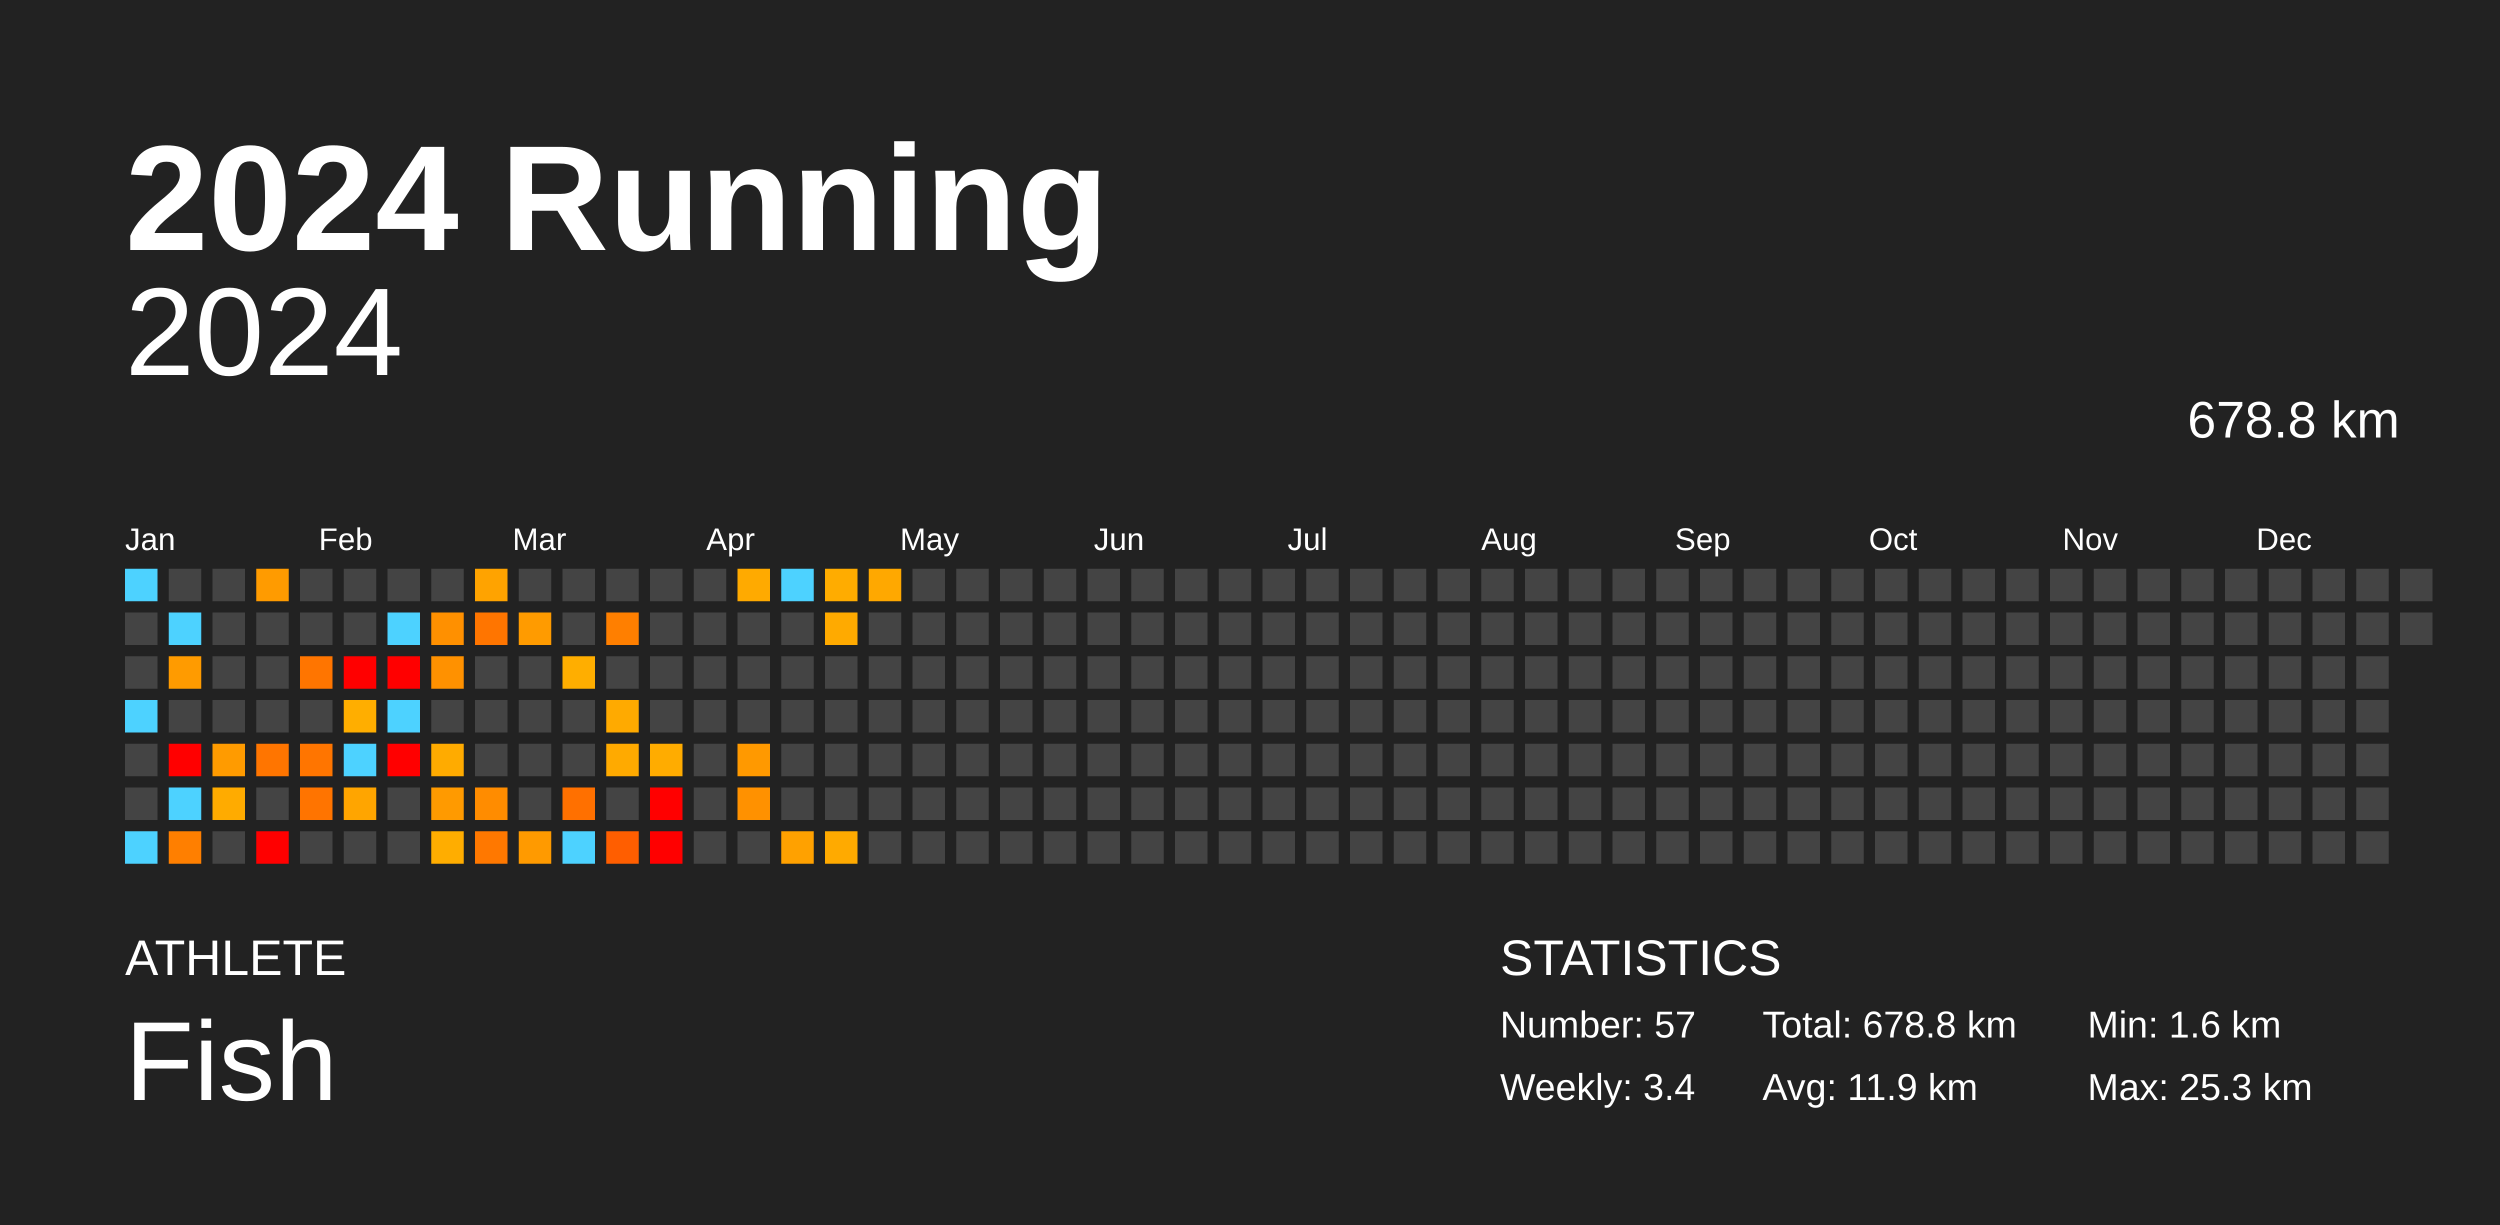
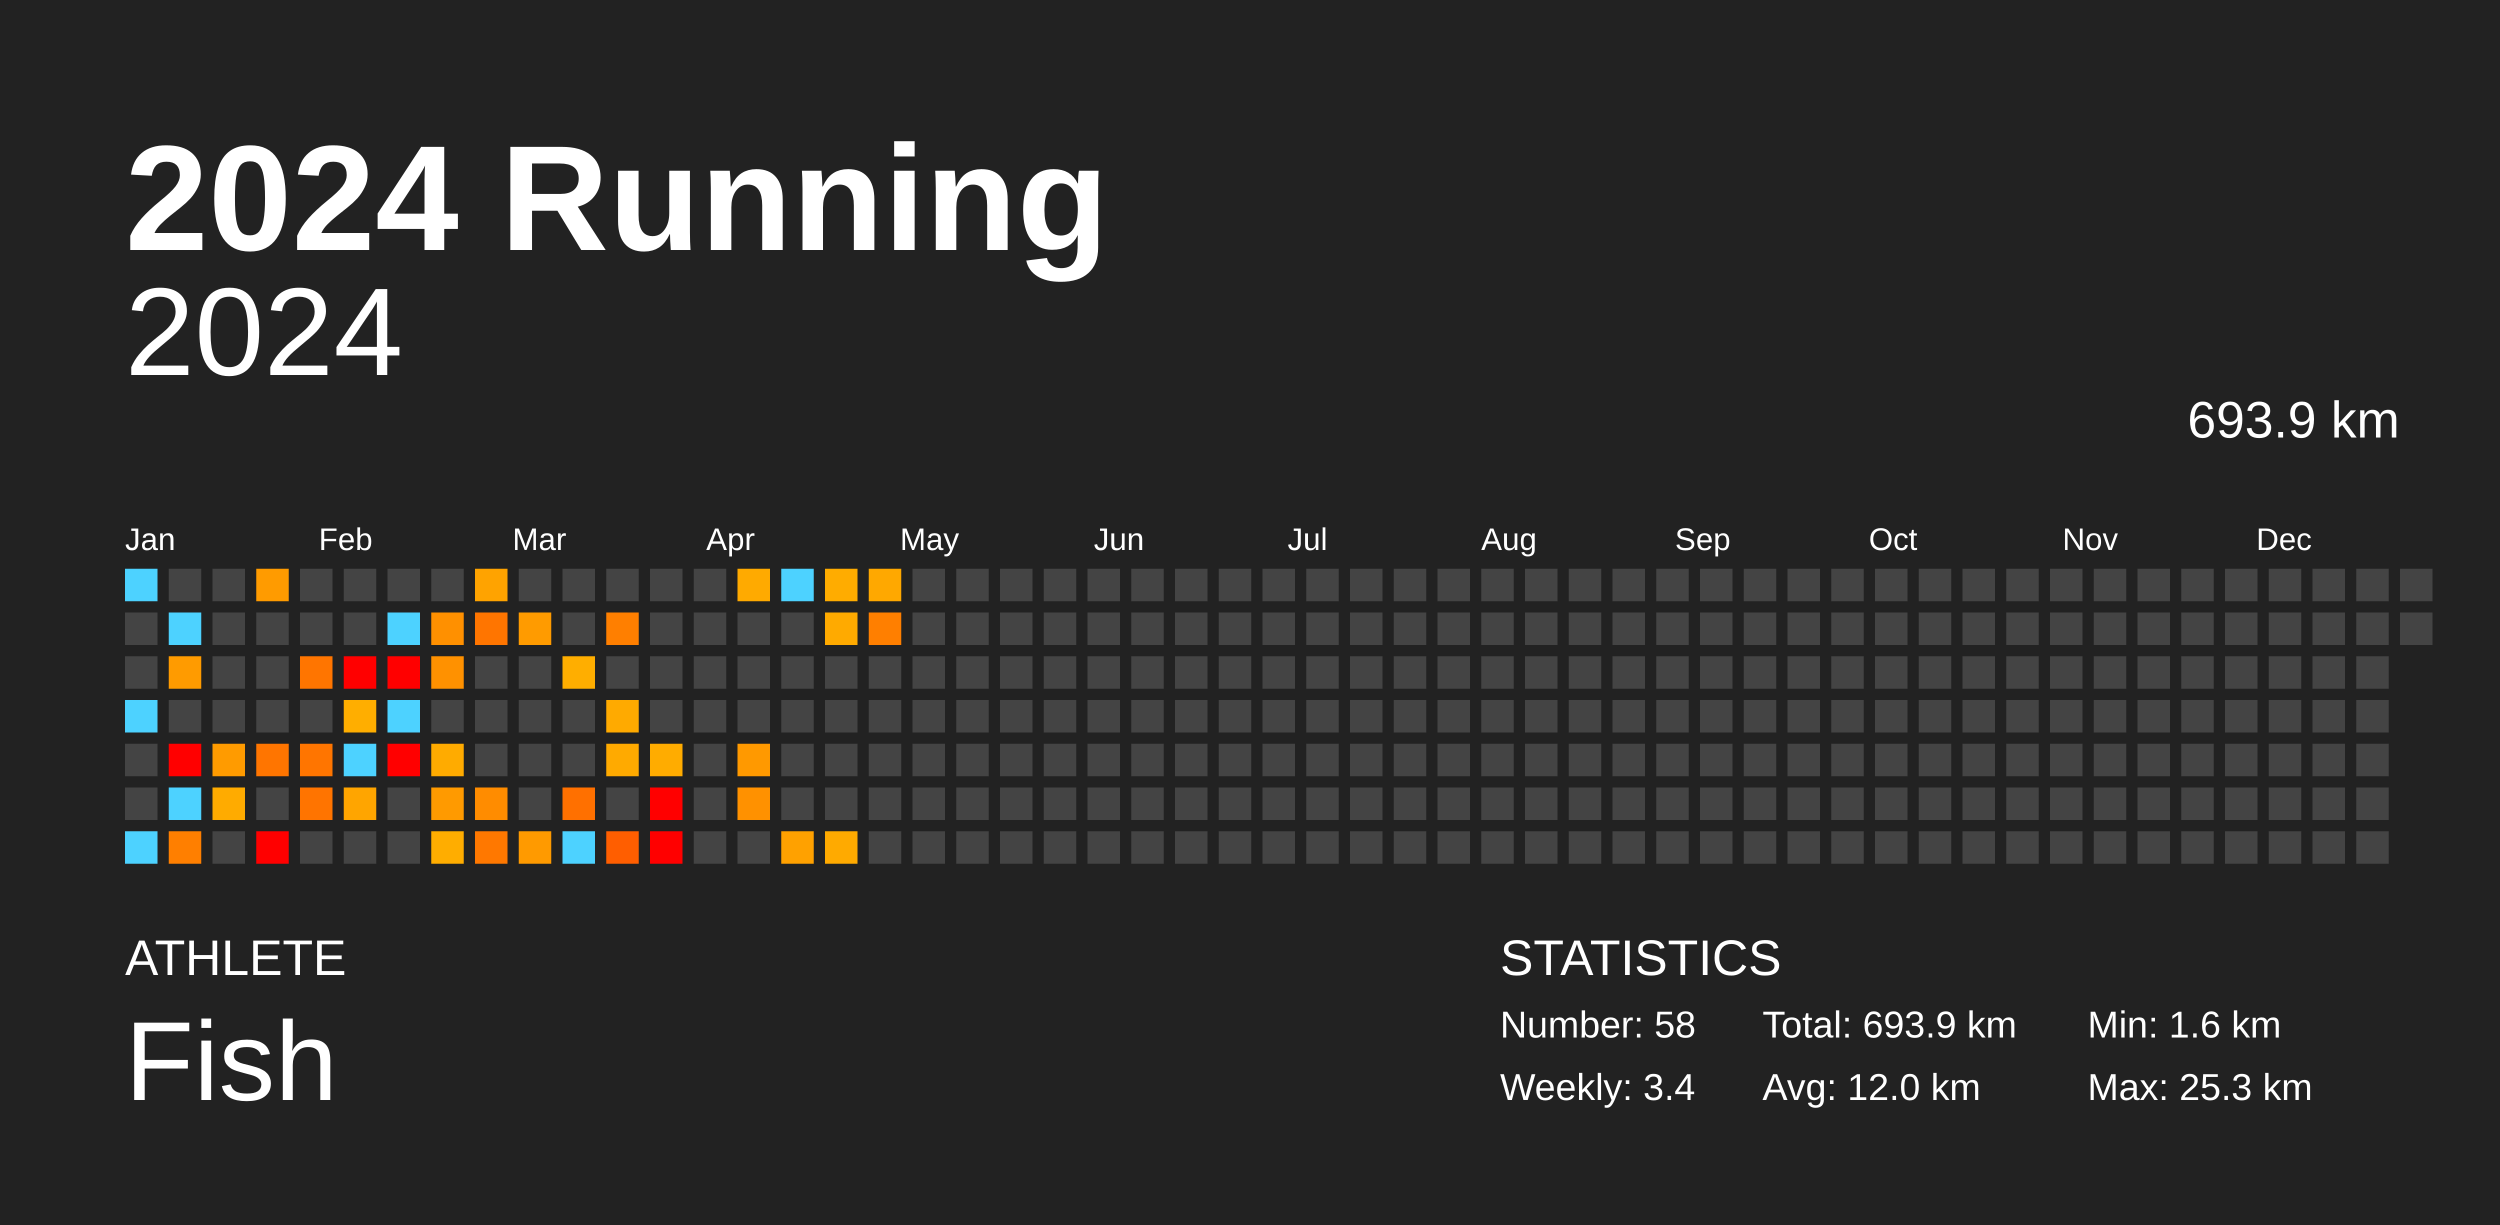
<svg xmlns="http://www.w3.org/2000/svg" baseProfile="full" height="98mm" version="1.1" viewBox="0,0,200,98" width="200mm">
  <defs />
  <rect fill="#222222" height="98" width="200" x="0" y="0" />
  <text fill="#FFFFFF" style="font-size:12px; font-family:Arial; font-weight:bold;" x="10" y="20">2024 Running</text>
  <text fill="#FFFFFF" style="font-size:4px; font-family:Arial" x="10" y="78">ATHLETE</text>
  <text fill="#FFFFFF" style="font-size:9px; font-family:Arial" x="10" y="88">Fish</text>
  <text fill="#FFFFFF" style="font-size:4px; font-family:Arial" x="120" y="78">STATISTICS</text>
-   <text fill="#FFFFFF" style="font-size:3px; font-family:Arial" x="120" y="83">Number: 57</text>
+   <text fill="#FFFFFF" style="font-size:3px; font-family:Arial" x="120" y="83">Number: 58</text>
  <text fill="#FFFFFF" style="font-size:3px; font-family:Arial" x="120" y="88">Weekly: 3.4</text>
-   <text fill="#FFFFFF" style="font-size:3px; font-family:Arial" x="141" y="83">Total: 678.8 km</text>
-   <text fill="#FFFFFF" style="font-size:3px; font-family:Arial" x="141" y="88">Avg: 11.9 km</text>
+   <text fill="#FFFFFF" style="font-size:3px; font-family:Arial" x="141" y="83">Total: 693.9 km</text>
+   <text fill="#FFFFFF" style="font-size:3px; font-family:Arial" x="141" y="88">Avg: 12.0 km</text>
  <text fill="#FFFFFF" style="font-size:3px; font-family:Arial" x="167" y="83">Min: 1.6 km</text>
  <text fill="#FFFFFF" style="font-size:3px; font-family:Arial" x="167" y="88">Max: 25.3 km</text>
  <text alignment-baseline="hanging" fill="#FFFFFF" style="font-size:10.0px; font-family:Arial;" x="10" y="30">2024</text>
-   <text alignment-baseline="hanging" fill="#FFFFFF" style="font-size:4.125px; font-family:Arial;" x="175" y="35">678.8 km</text>
+   <text alignment-baseline="hanging" fill="#FFFFFF" style="font-size:4.125px; font-family:Arial;" x="175" y="35">693.9 km</text>
  <text fill="#FFFFFF" style="font-size:2.5px; font-family:Arial" x="10.0" y="44">Jan</text>
  <text fill="#FFFFFF" style="font-size:2.5px; font-family:Arial" x="25.5" y="44">Feb</text>
  <text fill="#FFFFFF" style="font-size:2.5px; font-family:Arial" x="41.0" y="44">Mar</text>
  <text fill="#FFFFFF" style="font-size:2.5px; font-family:Arial" x="56.5" y="44">Apr</text>
  <text fill="#FFFFFF" style="font-size:2.5px; font-family:Arial" x="72.0" y="44">May</text>
  <text fill="#FFFFFF" style="font-size:2.5px; font-family:Arial" x="87.5" y="44">Jun</text>
  <text fill="#FFFFFF" style="font-size:2.5px; font-family:Arial" x="103.0" y="44">Jul</text>
  <text fill="#FFFFFF" style="font-size:2.5px; font-family:Arial" x="118.5" y="44">Aug</text>
  <text fill="#FFFFFF" style="font-size:2.5px; font-family:Arial" x="134.0" y="44">Sep</text>
  <text fill="#FFFFFF" style="font-size:2.5px; font-family:Arial" x="149.5" y="44">Oct</text>
  <text fill="#FFFFFF" style="font-size:2.5px; font-family:Arial" x="165.0" y="44">Nov</text>
  <text fill="#FFFFFF" style="font-size:2.5px; font-family:Arial" x="180.5" y="44">Dec</text>
  <rect fill="#4dd2ff" height="2.6" width="2.6" x="10.0" y="45.5" />
  <rect fill="#444444" height="2.6" width="2.6" x="10.0" y="49.0" />
  <rect fill="#444444" height="2.6" width="2.6" x="10.0" y="52.5" />
  <rect fill="#4dd2ff" height="2.6" width="2.6" x="10.0" y="56.0" />
  <rect fill="#444444" height="2.6" width="2.6" x="10.0" y="59.5" />
  <rect fill="#444444" height="2.6" width="2.6" x="10.0" y="63.0" />
  <rect fill="#4dd2ff" height="2.6" width="2.6" x="10.0" y="66.5" />
  <rect fill="#444444" height="2.6" width="2.6" x="13.5" y="45.5" />
  <rect fill="#4dd2ff" height="2.6" width="2.6" x="13.5" y="49.0" />
  <rect fill="#ff9b00" height="2.6" width="2.6" x="13.5" y="52.5" />
  <rect fill="#444444" height="2.6" width="2.6" x="13.5" y="56.0" />
  <rect fill="red" height="2.6" width="2.6" x="13.5" y="59.5" />
  <rect fill="#4dd2ff" height="2.6" width="2.6" x="13.5" y="63.0" />
  <rect fill="#ff7f00" height="2.6" width="2.6" x="13.5" y="66.5" />
  <rect fill="#444444" height="2.6" width="2.6" x="17.0" y="45.5" />
  <rect fill="#444444" height="2.6" width="2.6" x="17.0" y="49.0" />
  <rect fill="#444444" height="2.6" width="2.6" x="17.0" y="52.5" />
  <rect fill="#444444" height="2.6" width="2.6" x="17.0" y="56.0" />
  <rect fill="#ff9b00" height="2.6" width="2.6" x="17.0" y="59.5" />
  <rect fill="#ffab00" height="2.6" width="2.6" x="17.0" y="63.0" />
  <rect fill="#444444" height="2.6" width="2.6" x="17.0" y="66.5" />
  <rect fill="#ff9b00" height="2.6" width="2.6" x="20.5" y="45.5" />
  <rect fill="#444444" height="2.6" width="2.6" x="20.5" y="49.0" />
  <rect fill="#444444" height="2.6" width="2.6" x="20.5" y="52.5" />
  <rect fill="#444444" height="2.6" width="2.6" x="20.5" y="56.0" />
  <rect fill="#ff7500" height="2.6" width="2.6" x="20.5" y="59.5" />
  <rect fill="#444444" height="2.6" width="2.6" x="20.5" y="63.0" />
  <rect fill="red" height="2.6" width="2.6" x="20.5" y="66.5" />
  <rect fill="#444444" height="2.6" width="2.6" x="24.0" y="45.5" />
  <rect fill="#444444" height="2.6" width="2.6" x="24.0" y="49.0" />
  <rect fill="#ff7500" height="2.6" width="2.6" x="24.0" y="52.5" />
  <rect fill="#444444" height="2.6" width="2.6" x="24.0" y="56.0" />
  <rect fill="#ff7500" height="2.6" width="2.6" x="24.0" y="59.5" />
  <rect fill="#ff7400" height="2.6" width="2.6" x="24.0" y="63.0" />
  <rect fill="#444444" height="2.6" width="2.6" x="24.0" y="66.5" />
  <rect fill="#444444" height="2.6" width="2.6" x="27.5" y="45.5" />
  <rect fill="#444444" height="2.6" width="2.6" x="27.5" y="49.0" />
  <rect fill="red" height="2.6" width="2.6" x="27.5" y="52.5" />
  <rect fill="#ffae00" height="2.6" width="2.6" x="27.5" y="56.0" />
  <rect fill="#4dd2ff" height="2.6" width="2.6" x="27.5" y="59.5" />
  <rect fill="#ffa500" height="2.6" width="2.6" x="27.5" y="63.0" />
  <rect fill="#444444" height="2.6" width="2.6" x="27.5" y="66.5" />
  <rect fill="#444444" height="2.6" width="2.6" x="31.0" y="45.5" />
  <rect fill="#4dd2ff" height="2.6" width="2.6" x="31.0" y="49.0" />
  <rect fill="red" height="2.6" width="2.6" x="31.0" y="52.5" />
  <rect fill="#4dd2ff" height="2.6" width="2.6" x="31.0" y="56.0" />
  <rect fill="red" height="2.6" width="2.6" x="31.0" y="59.5" />
  <rect fill="#444444" height="2.6" width="2.6" x="31.0" y="63.0" />
  <rect fill="#444444" height="2.6" width="2.6" x="31.0" y="66.5" />
  <rect fill="#444444" height="2.6" width="2.6" x="34.5" y="45.5" />
  <rect fill="#ff9000" height="2.6" width="2.6" x="34.5" y="49.0" />
  <rect fill="#ff9100" height="2.6" width="2.6" x="34.5" y="52.5" />
  <rect fill="#444444" height="2.6" width="2.6" x="34.5" y="56.0" />
  <rect fill="#ffab00" height="2.6" width="2.6" x="34.5" y="59.5" />
  <rect fill="#ff9a00" height="2.6" width="2.6" x="34.5" y="63.0" />
  <rect fill="#ffad00" height="2.6" width="2.6" x="34.5" y="66.5" />
  <rect fill="#ffa300" height="2.6" width="2.6" x="38.0" y="45.5" />
  <rect fill="#ff7500" height="2.6" width="2.6" x="38.0" y="49.0" />
  <rect fill="#444444" height="2.6" width="2.6" x="38.0" y="52.5" />
  <rect fill="#444444" height="2.6" width="2.6" x="38.0" y="56.0" />
  <rect fill="#444444" height="2.6" width="2.6" x="38.0" y="59.5" />
  <rect fill="#ff8c00" height="2.6" width="2.6" x="38.0" y="63.0" />
  <rect fill="#ff7800" height="2.6" width="2.6" x="38.0" y="66.5" />
  <rect fill="#444444" height="2.6" width="2.6" x="41.5" y="45.5" />
  <rect fill="#ff9b00" height="2.6" width="2.6" x="41.5" y="49.0" />
  <rect fill="#444444" height="2.6" width="2.6" x="41.5" y="52.5" />
  <rect fill="#444444" height="2.6" width="2.6" x="41.5" y="56.0" />
  <rect fill="#444444" height="2.6" width="2.6" x="41.5" y="59.5" />
  <rect fill="#444444" height="2.6" width="2.6" x="41.5" y="63.0" />
  <rect fill="#ff9a00" height="2.6" width="2.6" x="41.5" y="66.5" />
  <rect fill="#444444" height="2.6" width="2.6" x="45.0" y="45.5" />
  <rect fill="#444444" height="2.6" width="2.6" x="45.0" y="49.0" />
  <rect fill="#ffae00" height="2.6" width="2.6" x="45.0" y="52.5" />
  <rect fill="#444444" height="2.6" width="2.6" x="45.0" y="56.0" />
  <rect fill="#444444" height="2.6" width="2.6" x="45.0" y="59.5" />
  <rect fill="#ff7000" height="2.6" width="2.6" x="45.0" y="63.0" />
  <rect fill="#4dd2ff" height="2.6" width="2.6" x="45.0" y="66.5" />
  <rect fill="#444444" height="2.6" width="2.6" x="48.5" y="45.5" />
  <rect fill="#ff7f00" height="2.6" width="2.6" x="48.5" y="49.0" />
  <rect fill="#444444" height="2.6" width="2.6" x="48.5" y="52.5" />
  <rect fill="#ffaa00" height="2.6" width="2.6" x="48.5" y="56.0" />
  <rect fill="#ffaa00" height="2.6" width="2.6" x="48.5" y="59.5" />
  <rect fill="#444444" height="2.6" width="2.6" x="48.5" y="63.0" />
  <rect fill="#ff5e00" height="2.6" width="2.6" x="48.5" y="66.5" />
  <rect fill="#444444" height="2.6" width="2.6" x="52.0" y="45.5" />
  <rect fill="#444444" height="2.6" width="2.6" x="52.0" y="49.0" />
  <rect fill="#444444" height="2.6" width="2.6" x="52.0" y="52.5" />
  <rect fill="#444444" height="2.6" width="2.6" x="52.0" y="56.0" />
  <rect fill="#ffac00" height="2.6" width="2.6" x="52.0" y="59.5" />
  <rect fill="red" height="2.6" width="2.6" x="52.0" y="63.0" />
  <rect fill="red" height="2.6" width="2.6" x="52.0" y="66.5" />
  <rect fill="#444444" height="2.6" width="2.6" x="55.5" y="45.5" />
  <rect fill="#444444" height="2.6" width="2.6" x="55.5" y="49.0" />
  <rect fill="#444444" height="2.6" width="2.6" x="55.5" y="52.5" />
  <rect fill="#444444" height="2.6" width="2.6" x="55.5" y="56.0" />
  <rect fill="#444444" height="2.6" width="2.6" x="55.5" y="59.5" />
  <rect fill="#444444" height="2.6" width="2.6" x="55.5" y="63.0" />
  <rect fill="#444444" height="2.6" width="2.6" x="55.5" y="66.5" />
  <rect fill="#ffaa00" height="2.6" width="2.6" x="59.0" y="45.5" />
  <rect fill="#444444" height="2.6" width="2.6" x="59.0" y="49.0" />
  <rect fill="#444444" height="2.6" width="2.6" x="59.0" y="52.5" />
  <rect fill="#444444" height="2.6" width="2.6" x="59.0" y="56.0" />
  <rect fill="#ff9900" height="2.6" width="2.6" x="59.0" y="59.5" />
  <rect fill="#ff9100" height="2.6" width="2.6" x="59.0" y="63.0" />
  <rect fill="#444444" height="2.6" width="2.6" x="59.0" y="66.5" />
  <rect fill="#4dd2ff" height="2.6" width="2.6" x="62.5" y="45.5" />
  <rect fill="#444444" height="2.6" width="2.6" x="62.5" y="49.0" />
  <rect fill="#444444" height="2.6" width="2.6" x="62.5" y="52.5" />
  <rect fill="#444444" height="2.6" width="2.6" x="62.5" y="56.0" />
  <rect fill="#444444" height="2.6" width="2.6" x="62.5" y="59.5" />
  <rect fill="#444444" height="2.6" width="2.6" x="62.5" y="63.0" />
  <rect fill="#ffa100" height="2.6" width="2.6" x="62.5" y="66.5" />
  <rect fill="#ffac00" height="2.6" width="2.6" x="66.0" y="45.5" />
  <rect fill="#ffaa00" height="2.6" width="2.6" x="66.0" y="49.0" />
  <rect fill="#444444" height="2.6" width="2.6" x="66.0" y="52.5" />
  <rect fill="#444444" height="2.6" width="2.6" x="66.0" y="56.0" />
  <rect fill="#444444" height="2.6" width="2.6" x="66.0" y="59.5" />
  <rect fill="#444444" height="2.6" width="2.6" x="66.0" y="63.0" />
  <rect fill="#ffaa00" height="2.6" width="2.6" x="66.0" y="66.5" />
  <rect fill="#ffa800" height="2.6" width="2.6" x="69.5" y="45.5" />
-   <rect fill="#444444" height="2.6" width="2.6" x="69.5" y="49.0" />
+   <rect fill="#ff7f00" height="2.6" width="2.6" x="69.5" y="49.0" />
  <rect fill="#444444" height="2.6" width="2.6" x="69.5" y="52.5" />
  <rect fill="#444444" height="2.6" width="2.6" x="69.5" y="56.0" />
  <rect fill="#444444" height="2.6" width="2.6" x="69.5" y="59.5" />
  <rect fill="#444444" height="2.6" width="2.6" x="69.5" y="63.0" />
  <rect fill="#444444" height="2.6" width="2.6" x="69.5" y="66.5" />
  <rect fill="#444444" height="2.6" width="2.6" x="73.0" y="45.5" />
  <rect fill="#444444" height="2.6" width="2.6" x="73.0" y="49.0" />
  <rect fill="#444444" height="2.6" width="2.6" x="73.0" y="52.5" />
  <rect fill="#444444" height="2.6" width="2.6" x="73.0" y="56.0" />
  <rect fill="#444444" height="2.6" width="2.6" x="73.0" y="59.5" />
  <rect fill="#444444" height="2.6" width="2.6" x="73.0" y="63.0" />
  <rect fill="#444444" height="2.6" width="2.6" x="73.0" y="66.5" />
  <rect fill="#444444" height="2.6" width="2.6" x="76.5" y="45.5" />
  <rect fill="#444444" height="2.6" width="2.6" x="76.5" y="49.0" />
  <rect fill="#444444" height="2.6" width="2.6" x="76.5" y="52.5" />
  <rect fill="#444444" height="2.6" width="2.6" x="76.5" y="56.0" />
  <rect fill="#444444" height="2.6" width="2.6" x="76.5" y="59.5" />
  <rect fill="#444444" height="2.6" width="2.6" x="76.5" y="63.0" />
  <rect fill="#444444" height="2.6" width="2.6" x="76.5" y="66.5" />
  <rect fill="#444444" height="2.6" width="2.6" x="80.0" y="45.5" />
  <rect fill="#444444" height="2.6" width="2.6" x="80.0" y="49.0" />
  <rect fill="#444444" height="2.6" width="2.6" x="80.0" y="52.5" />
  <rect fill="#444444" height="2.6" width="2.6" x="80.0" y="56.0" />
  <rect fill="#444444" height="2.6" width="2.6" x="80.0" y="59.5" />
  <rect fill="#444444" height="2.6" width="2.6" x="80.0" y="63.0" />
  <rect fill="#444444" height="2.6" width="2.6" x="80.0" y="66.5" />
  <rect fill="#444444" height="2.6" width="2.6" x="83.5" y="45.5" />
  <rect fill="#444444" height="2.6" width="2.6" x="83.5" y="49.0" />
  <rect fill="#444444" height="2.6" width="2.6" x="83.5" y="52.5" />
  <rect fill="#444444" height="2.6" width="2.6" x="83.5" y="56.0" />
  <rect fill="#444444" height="2.6" width="2.6" x="83.5" y="59.5" />
  <rect fill="#444444" height="2.6" width="2.6" x="83.5" y="63.0" />
  <rect fill="#444444" height="2.6" width="2.6" x="83.5" y="66.5" />
  <rect fill="#444444" height="2.6" width="2.6" x="87.0" y="45.5" />
  <rect fill="#444444" height="2.6" width="2.6" x="87.0" y="49.0" />
  <rect fill="#444444" height="2.6" width="2.6" x="87.0" y="52.5" />
  <rect fill="#444444" height="2.6" width="2.6" x="87.0" y="56.0" />
  <rect fill="#444444" height="2.6" width="2.6" x="87.0" y="59.5" />
  <rect fill="#444444" height="2.6" width="2.6" x="87.0" y="63.0" />
  <rect fill="#444444" height="2.6" width="2.6" x="87.0" y="66.5" />
  <rect fill="#444444" height="2.6" width="2.6" x="90.5" y="45.5" />
  <rect fill="#444444" height="2.6" width="2.6" x="90.5" y="49.0" />
  <rect fill="#444444" height="2.6" width="2.6" x="90.5" y="52.5" />
  <rect fill="#444444" height="2.6" width="2.6" x="90.5" y="56.0" />
  <rect fill="#444444" height="2.6" width="2.6" x="90.5" y="59.5" />
  <rect fill="#444444" height="2.6" width="2.6" x="90.5" y="63.0" />
  <rect fill="#444444" height="2.6" width="2.6" x="90.5" y="66.5" />
  <rect fill="#444444" height="2.6" width="2.6" x="94.0" y="45.5" />
  <rect fill="#444444" height="2.6" width="2.6" x="94.0" y="49.0" />
  <rect fill="#444444" height="2.6" width="2.6" x="94.0" y="52.5" />
  <rect fill="#444444" height="2.6" width="2.6" x="94.0" y="56.0" />
  <rect fill="#444444" height="2.6" width="2.6" x="94.0" y="59.5" />
  <rect fill="#444444" height="2.6" width="2.6" x="94.0" y="63.0" />
  <rect fill="#444444" height="2.6" width="2.6" x="94.0" y="66.5" />
  <rect fill="#444444" height="2.6" width="2.6" x="97.5" y="45.5" />
  <rect fill="#444444" height="2.6" width="2.6" x="97.5" y="49.0" />
  <rect fill="#444444" height="2.6" width="2.6" x="97.5" y="52.5" />
  <rect fill="#444444" height="2.6" width="2.6" x="97.5" y="56.0" />
  <rect fill="#444444" height="2.6" width="2.6" x="97.5" y="59.5" />
  <rect fill="#444444" height="2.6" width="2.6" x="97.5" y="63.0" />
  <rect fill="#444444" height="2.6" width="2.6" x="97.5" y="66.5" />
  <rect fill="#444444" height="2.6" width="2.6" x="101.0" y="45.5" />
  <rect fill="#444444" height="2.6" width="2.6" x="101.0" y="49.0" />
  <rect fill="#444444" height="2.6" width="2.6" x="101.0" y="52.5" />
  <rect fill="#444444" height="2.6" width="2.6" x="101.0" y="56.0" />
  <rect fill="#444444" height="2.6" width="2.6" x="101.0" y="59.5" />
  <rect fill="#444444" height="2.6" width="2.6" x="101.0" y="63.0" />
  <rect fill="#444444" height="2.6" width="2.6" x="101.0" y="66.5" />
  <rect fill="#444444" height="2.6" width="2.6" x="104.5" y="45.5" />
  <rect fill="#444444" height="2.6" width="2.6" x="104.5" y="49.0" />
  <rect fill="#444444" height="2.6" width="2.6" x="104.5" y="52.5" />
  <rect fill="#444444" height="2.6" width="2.6" x="104.5" y="56.0" />
  <rect fill="#444444" height="2.6" width="2.6" x="104.5" y="59.5" />
  <rect fill="#444444" height="2.6" width="2.6" x="104.5" y="63.0" />
  <rect fill="#444444" height="2.6" width="2.6" x="104.5" y="66.5" />
  <rect fill="#444444" height="2.6" width="2.6" x="108.0" y="45.5" />
  <rect fill="#444444" height="2.6" width="2.6" x="108.0" y="49.0" />
  <rect fill="#444444" height="2.6" width="2.6" x="108.0" y="52.5" />
  <rect fill="#444444" height="2.6" width="2.6" x="108.0" y="56.0" />
  <rect fill="#444444" height="2.6" width="2.6" x="108.0" y="59.5" />
  <rect fill="#444444" height="2.6" width="2.6" x="108.0" y="63.0" />
  <rect fill="#444444" height="2.6" width="2.6" x="108.0" y="66.5" />
  <rect fill="#444444" height="2.6" width="2.6" x="111.5" y="45.5" />
  <rect fill="#444444" height="2.6" width="2.6" x="111.5" y="49.0" />
  <rect fill="#444444" height="2.6" width="2.6" x="111.5" y="52.5" />
  <rect fill="#444444" height="2.6" width="2.6" x="111.5" y="56.0" />
  <rect fill="#444444" height="2.6" width="2.6" x="111.5" y="59.5" />
  <rect fill="#444444" height="2.6" width="2.6" x="111.5" y="63.0" />
  <rect fill="#444444" height="2.6" width="2.6" x="111.5" y="66.5" />
  <rect fill="#444444" height="2.6" width="2.6" x="115.0" y="45.5" />
  <rect fill="#444444" height="2.6" width="2.6" x="115.0" y="49.0" />
  <rect fill="#444444" height="2.6" width="2.6" x="115.0" y="52.5" />
  <rect fill="#444444" height="2.6" width="2.6" x="115.0" y="56.0" />
  <rect fill="#444444" height="2.6" width="2.6" x="115.0" y="59.5" />
  <rect fill="#444444" height="2.6" width="2.6" x="115.0" y="63.0" />
  <rect fill="#444444" height="2.6" width="2.6" x="115.0" y="66.5" />
  <rect fill="#444444" height="2.6" width="2.6" x="118.5" y="45.5" />
  <rect fill="#444444" height="2.6" width="2.6" x="118.5" y="49.0" />
  <rect fill="#444444" height="2.6" width="2.6" x="118.5" y="52.5" />
  <rect fill="#444444" height="2.6" width="2.6" x="118.5" y="56.0" />
  <rect fill="#444444" height="2.6" width="2.6" x="118.5" y="59.5" />
  <rect fill="#444444" height="2.6" width="2.6" x="118.5" y="63.0" />
  <rect fill="#444444" height="2.6" width="2.6" x="118.5" y="66.5" />
  <rect fill="#444444" height="2.6" width="2.6" x="122.0" y="45.5" />
  <rect fill="#444444" height="2.6" width="2.6" x="122.0" y="49.0" />
  <rect fill="#444444" height="2.6" width="2.6" x="122.0" y="52.5" />
  <rect fill="#444444" height="2.6" width="2.6" x="122.0" y="56.0" />
  <rect fill="#444444" height="2.6" width="2.6" x="122.0" y="59.5" />
  <rect fill="#444444" height="2.6" width="2.6" x="122.0" y="63.0" />
  <rect fill="#444444" height="2.6" width="2.6" x="122.0" y="66.5" />
  <rect fill="#444444" height="2.6" width="2.6" x="125.5" y="45.5" />
  <rect fill="#444444" height="2.6" width="2.6" x="125.5" y="49.0" />
  <rect fill="#444444" height="2.6" width="2.6" x="125.5" y="52.5" />
  <rect fill="#444444" height="2.6" width="2.6" x="125.5" y="56.0" />
  <rect fill="#444444" height="2.6" width="2.6" x="125.5" y="59.5" />
  <rect fill="#444444" height="2.6" width="2.6" x="125.5" y="63.0" />
  <rect fill="#444444" height="2.6" width="2.6" x="125.5" y="66.5" />
  <rect fill="#444444" height="2.6" width="2.6" x="129.0" y="45.5" />
  <rect fill="#444444" height="2.6" width="2.6" x="129.0" y="49.0" />
  <rect fill="#444444" height="2.6" width="2.6" x="129.0" y="52.5" />
  <rect fill="#444444" height="2.6" width="2.6" x="129.0" y="56.0" />
  <rect fill="#444444" height="2.6" width="2.6" x="129.0" y="59.5" />
  <rect fill="#444444" height="2.6" width="2.6" x="129.0" y="63.0" />
  <rect fill="#444444" height="2.6" width="2.6" x="129.0" y="66.5" />
  <rect fill="#444444" height="2.6" width="2.6" x="132.5" y="45.5" />
  <rect fill="#444444" height="2.6" width="2.6" x="132.5" y="49.0" />
  <rect fill="#444444" height="2.6" width="2.6" x="132.5" y="52.5" />
  <rect fill="#444444" height="2.6" width="2.6" x="132.5" y="56.0" />
  <rect fill="#444444" height="2.6" width="2.6" x="132.5" y="59.5" />
  <rect fill="#444444" height="2.6" width="2.6" x="132.5" y="63.0" />
  <rect fill="#444444" height="2.6" width="2.6" x="132.5" y="66.5" />
  <rect fill="#444444" height="2.6" width="2.6" x="136.0" y="45.5" />
  <rect fill="#444444" height="2.6" width="2.6" x="136.0" y="49.0" />
  <rect fill="#444444" height="2.6" width="2.6" x="136.0" y="52.5" />
  <rect fill="#444444" height="2.6" width="2.6" x="136.0" y="56.0" />
  <rect fill="#444444" height="2.6" width="2.6" x="136.0" y="59.5" />
  <rect fill="#444444" height="2.6" width="2.6" x="136.0" y="63.0" />
  <rect fill="#444444" height="2.6" width="2.6" x="136.0" y="66.5" />
  <rect fill="#444444" height="2.6" width="2.6" x="139.5" y="45.5" />
  <rect fill="#444444" height="2.6" width="2.6" x="139.5" y="49.0" />
  <rect fill="#444444" height="2.6" width="2.6" x="139.5" y="52.5" />
  <rect fill="#444444" height="2.6" width="2.6" x="139.5" y="56.0" />
  <rect fill="#444444" height="2.6" width="2.6" x="139.5" y="59.5" />
  <rect fill="#444444" height="2.6" width="2.6" x="139.5" y="63.0" />
  <rect fill="#444444" height="2.6" width="2.6" x="139.5" y="66.5" />
  <rect fill="#444444" height="2.6" width="2.6" x="143.0" y="45.5" />
  <rect fill="#444444" height="2.6" width="2.6" x="143.0" y="49.0" />
  <rect fill="#444444" height="2.6" width="2.6" x="143.0" y="52.5" />
  <rect fill="#444444" height="2.6" width="2.6" x="143.0" y="56.0" />
  <rect fill="#444444" height="2.6" width="2.6" x="143.0" y="59.5" />
  <rect fill="#444444" height="2.6" width="2.6" x="143.0" y="63.0" />
  <rect fill="#444444" height="2.6" width="2.6" x="143.0" y="66.5" />
  <rect fill="#444444" height="2.6" width="2.6" x="146.5" y="45.5" />
  <rect fill="#444444" height="2.6" width="2.6" x="146.5" y="49.0" />
  <rect fill="#444444" height="2.6" width="2.6" x="146.5" y="52.5" />
  <rect fill="#444444" height="2.6" width="2.6" x="146.5" y="56.0" />
  <rect fill="#444444" height="2.6" width="2.6" x="146.5" y="59.5" />
  <rect fill="#444444" height="2.6" width="2.6" x="146.5" y="63.0" />
  <rect fill="#444444" height="2.6" width="2.6" x="146.5" y="66.5" />
  <rect fill="#444444" height="2.6" width="2.6" x="150.0" y="45.5" />
  <rect fill="#444444" height="2.6" width="2.6" x="150.0" y="49.0" />
  <rect fill="#444444" height="2.6" width="2.6" x="150.0" y="52.5" />
  <rect fill="#444444" height="2.6" width="2.6" x="150.0" y="56.0" />
  <rect fill="#444444" height="2.6" width="2.6" x="150.0" y="59.5" />
  <rect fill="#444444" height="2.6" width="2.6" x="150.0" y="63.0" />
  <rect fill="#444444" height="2.6" width="2.6" x="150.0" y="66.5" />
  <rect fill="#444444" height="2.6" width="2.6" x="153.5" y="45.5" />
  <rect fill="#444444" height="2.6" width="2.6" x="153.5" y="49.0" />
  <rect fill="#444444" height="2.6" width="2.6" x="153.5" y="52.5" />
  <rect fill="#444444" height="2.6" width="2.6" x="153.5" y="56.0" />
  <rect fill="#444444" height="2.6" width="2.6" x="153.5" y="59.5" />
  <rect fill="#444444" height="2.6" width="2.6" x="153.5" y="63.0" />
  <rect fill="#444444" height="2.6" width="2.6" x="153.5" y="66.5" />
  <rect fill="#444444" height="2.6" width="2.6" x="157.0" y="45.5" />
  <rect fill="#444444" height="2.6" width="2.6" x="157.0" y="49.0" />
  <rect fill="#444444" height="2.6" width="2.6" x="157.0" y="52.5" />
  <rect fill="#444444" height="2.6" width="2.6" x="157.0" y="56.0" />
  <rect fill="#444444" height="2.6" width="2.6" x="157.0" y="59.5" />
  <rect fill="#444444" height="2.6" width="2.6" x="157.0" y="63.0" />
  <rect fill="#444444" height="2.6" width="2.6" x="157.0" y="66.5" />
  <rect fill="#444444" height="2.6" width="2.6" x="160.5" y="45.5" />
  <rect fill="#444444" height="2.6" width="2.6" x="160.5" y="49.0" />
  <rect fill="#444444" height="2.6" width="2.6" x="160.5" y="52.5" />
  <rect fill="#444444" height="2.6" width="2.6" x="160.5" y="56.0" />
  <rect fill="#444444" height="2.6" width="2.6" x="160.5" y="59.5" />
  <rect fill="#444444" height="2.6" width="2.6" x="160.5" y="63.0" />
  <rect fill="#444444" height="2.6" width="2.6" x="160.5" y="66.5" />
  <rect fill="#444444" height="2.6" width="2.6" x="164.0" y="45.5" />
  <rect fill="#444444" height="2.6" width="2.6" x="164.0" y="49.0" />
  <rect fill="#444444" height="2.6" width="2.6" x="164.0" y="52.5" />
  <rect fill="#444444" height="2.6" width="2.6" x="164.0" y="56.0" />
  <rect fill="#444444" height="2.6" width="2.6" x="164.0" y="59.5" />
  <rect fill="#444444" height="2.6" width="2.6" x="164.0" y="63.0" />
  <rect fill="#444444" height="2.6" width="2.6" x="164.0" y="66.5" />
  <rect fill="#444444" height="2.6" width="2.6" x="167.5" y="45.5" />
  <rect fill="#444444" height="2.6" width="2.6" x="167.5" y="49.0" />
  <rect fill="#444444" height="2.6" width="2.6" x="167.5" y="52.5" />
  <rect fill="#444444" height="2.6" width="2.6" x="167.5" y="56.0" />
  <rect fill="#444444" height="2.6" width="2.6" x="167.5" y="59.5" />
  <rect fill="#444444" height="2.6" width="2.6" x="167.5" y="63.0" />
  <rect fill="#444444" height="2.6" width="2.6" x="167.5" y="66.5" />
  <rect fill="#444444" height="2.6" width="2.6" x="171.0" y="45.5" />
  <rect fill="#444444" height="2.6" width="2.6" x="171.0" y="49.0" />
  <rect fill="#444444" height="2.6" width="2.6" x="171.0" y="52.5" />
  <rect fill="#444444" height="2.6" width="2.6" x="171.0" y="56.0" />
  <rect fill="#444444" height="2.6" width="2.6" x="171.0" y="59.5" />
  <rect fill="#444444" height="2.6" width="2.6" x="171.0" y="63.0" />
  <rect fill="#444444" height="2.6" width="2.6" x="171.0" y="66.5" />
  <rect fill="#444444" height="2.6" width="2.6" x="174.5" y="45.5" />
  <rect fill="#444444" height="2.6" width="2.6" x="174.5" y="49.0" />
  <rect fill="#444444" height="2.6" width="2.6" x="174.5" y="52.5" />
  <rect fill="#444444" height="2.6" width="2.6" x="174.5" y="56.0" />
  <rect fill="#444444" height="2.6" width="2.6" x="174.5" y="59.5" />
  <rect fill="#444444" height="2.6" width="2.6" x="174.5" y="63.0" />
  <rect fill="#444444" height="2.6" width="2.6" x="174.5" y="66.5" />
  <rect fill="#444444" height="2.6" width="2.6" x="178.0" y="45.5" />
  <rect fill="#444444" height="2.6" width="2.6" x="178.0" y="49.0" />
  <rect fill="#444444" height="2.6" width="2.6" x="178.0" y="52.5" />
  <rect fill="#444444" height="2.6" width="2.6" x="178.0" y="56.0" />
  <rect fill="#444444" height="2.6" width="2.6" x="178.0" y="59.5" />
  <rect fill="#444444" height="2.6" width="2.6" x="178.0" y="63.0" />
  <rect fill="#444444" height="2.6" width="2.6" x="178.0" y="66.5" />
  <rect fill="#444444" height="2.6" width="2.6" x="181.5" y="45.5" />
  <rect fill="#444444" height="2.6" width="2.6" x="181.5" y="49.0" />
  <rect fill="#444444" height="2.6" width="2.6" x="181.5" y="52.5" />
  <rect fill="#444444" height="2.6" width="2.6" x="181.5" y="56.0" />
  <rect fill="#444444" height="2.6" width="2.6" x="181.5" y="59.5" />
  <rect fill="#444444" height="2.6" width="2.6" x="181.5" y="63.0" />
  <rect fill="#444444" height="2.6" width="2.6" x="181.5" y="66.5" />
  <rect fill="#444444" height="2.6" width="2.6" x="185.0" y="45.5" />
  <rect fill="#444444" height="2.6" width="2.6" x="185.0" y="49.0" />
  <rect fill="#444444" height="2.6" width="2.6" x="185.0" y="52.5" />
  <rect fill="#444444" height="2.6" width="2.6" x="185.0" y="56.0" />
  <rect fill="#444444" height="2.6" width="2.6" x="185.0" y="59.5" />
  <rect fill="#444444" height="2.6" width="2.6" x="185.0" y="63.0" />
  <rect fill="#444444" height="2.6" width="2.6" x="185.0" y="66.5" />
  <rect fill="#444444" height="2.6" width="2.6" x="188.5" y="45.5" />
  <rect fill="#444444" height="2.6" width="2.6" x="188.5" y="49.0" />
  <rect fill="#444444" height="2.6" width="2.6" x="188.5" y="52.5" />
  <rect fill="#444444" height="2.6" width="2.6" x="188.5" y="56.0" />
  <rect fill="#444444" height="2.6" width="2.6" x="188.5" y="59.5" />
  <rect fill="#444444" height="2.6" width="2.6" x="188.5" y="63.0" />
  <rect fill="#444444" height="2.6" width="2.6" x="188.5" y="66.5" />
  <rect fill="#444444" height="2.6" width="2.6" x="192.0" y="45.5" />
  <rect fill="#444444" height="2.6" width="2.6" x="192.0" y="49.0" />
</svg>
